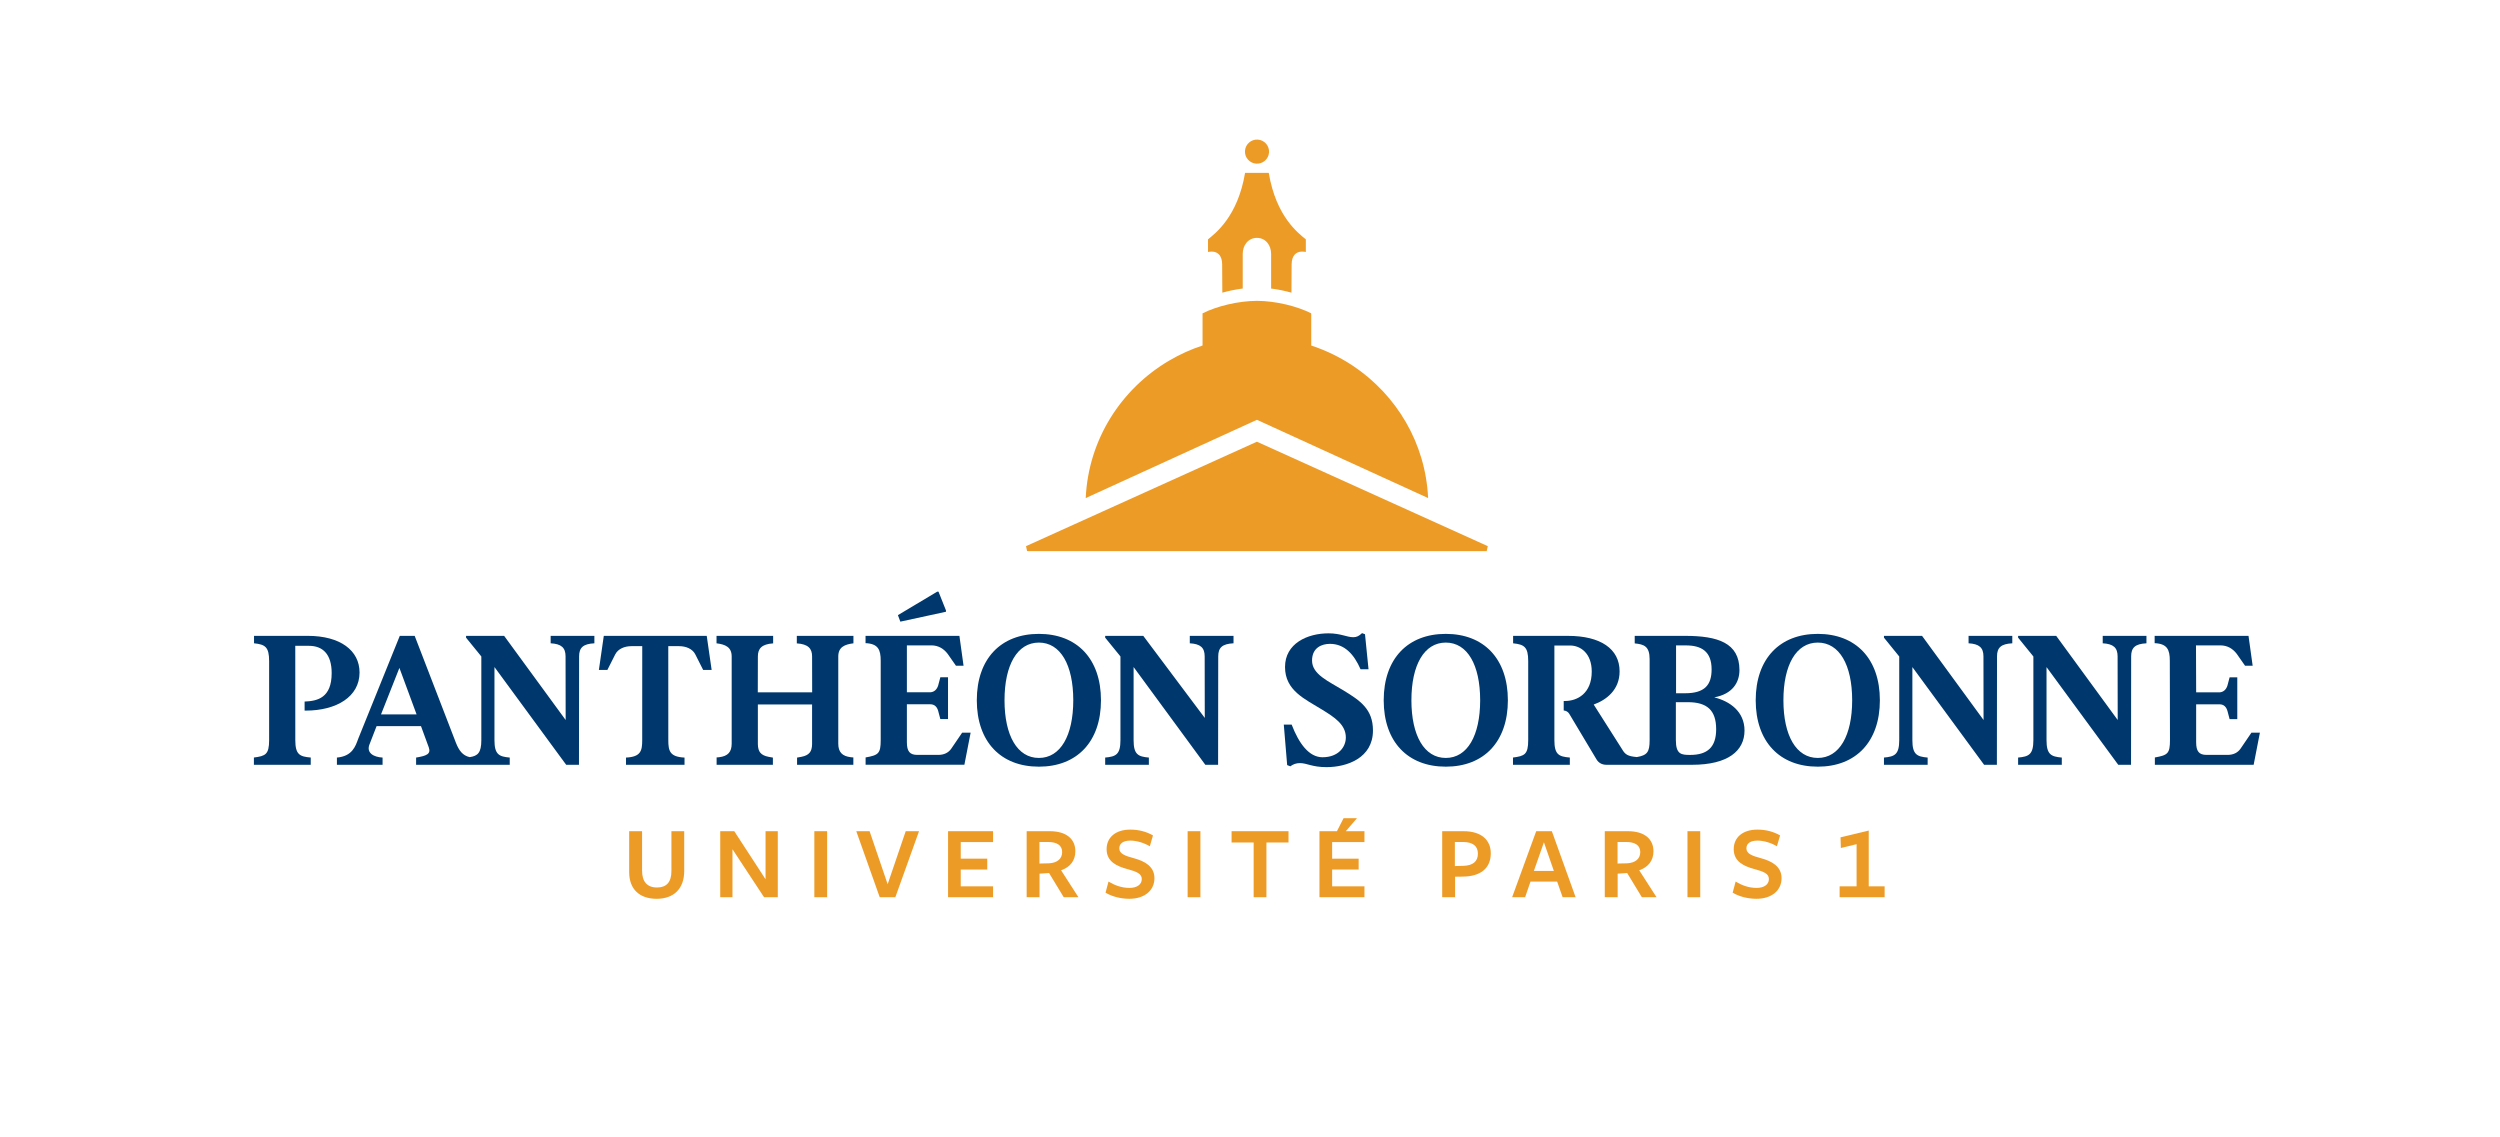
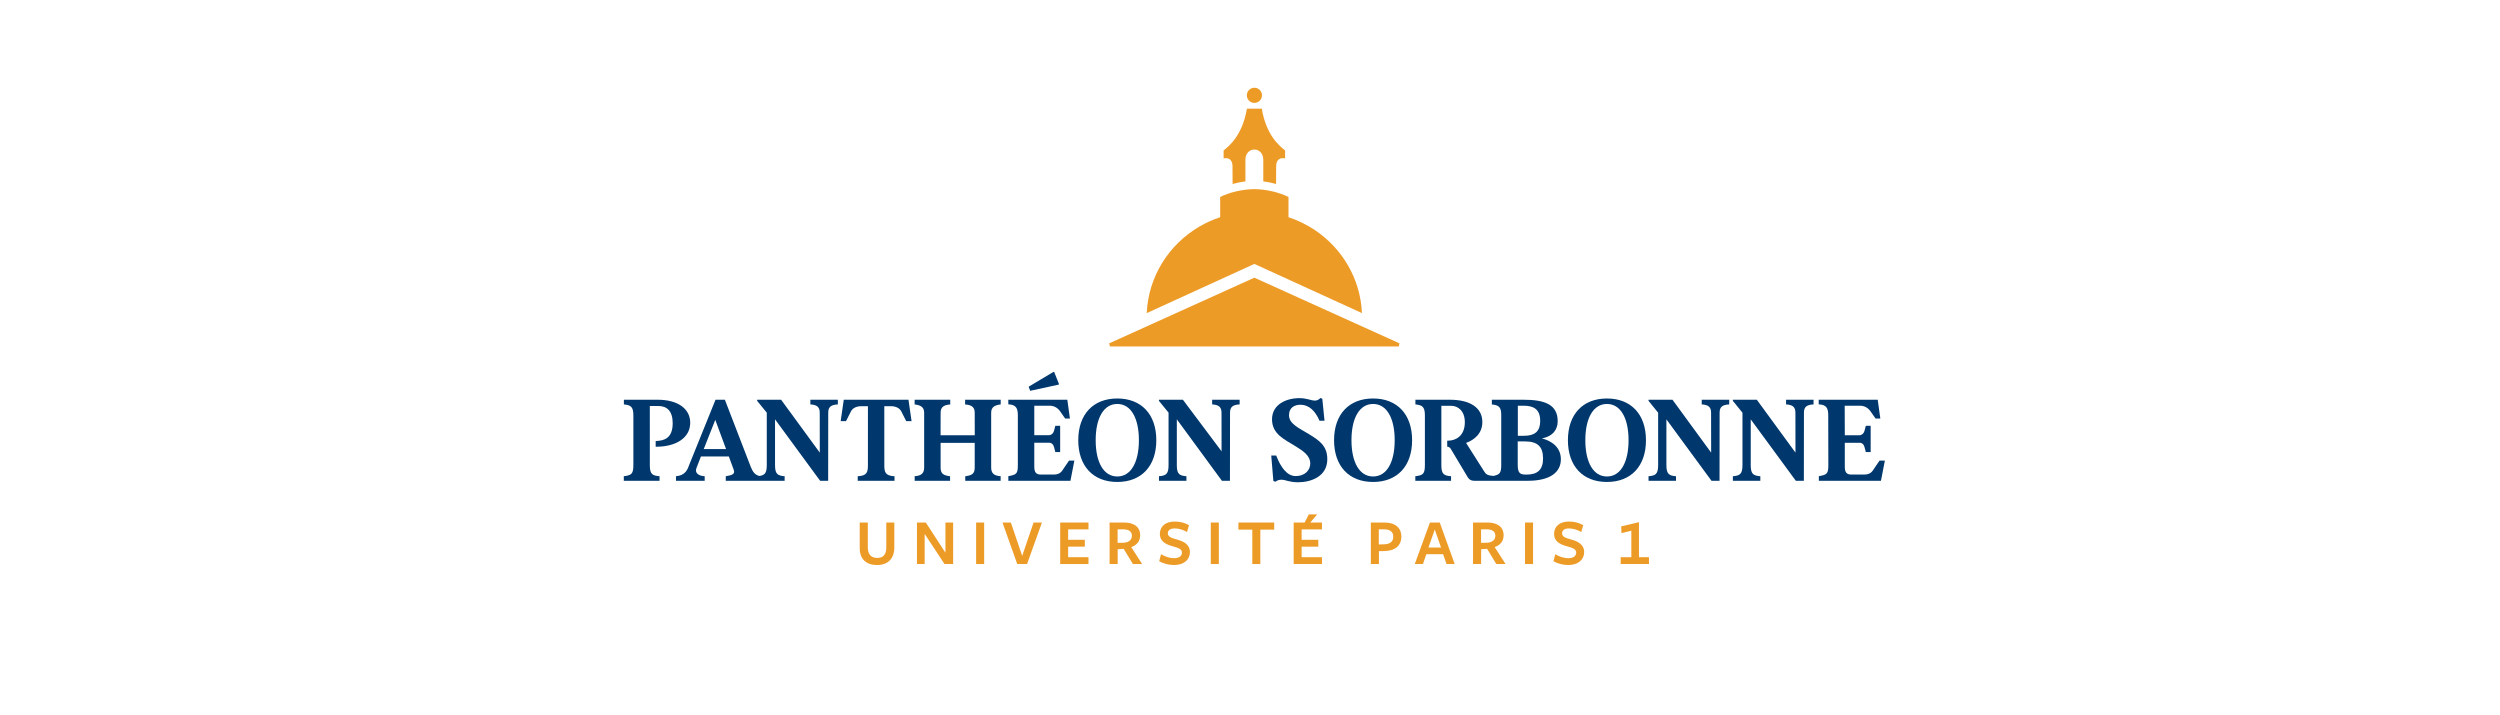
- <svg xmlns="http://www.w3.org/2000/svg" id="Calque_1" data-name="Calque 1" viewBox="0 0 2737.65 1244.23">
+ <svg xmlns="http://www.w3.org/2000/svg" width="392" height="112" data-name="Calque 1" viewBox="0 0 2737.65 1244.23">
  <defs>
    <style>
      .cls-1 {
        fill: #ed9b27;
      }

      .cls-1, .cls-2 {
        stroke-width: 0px;
      }

      .cls-2 {
        fill: #00386e;
      }
    </style>
  </defs>
  <g>
    <path class="cls-1" d="M1338.33,289.56l.19,30.94c7.13-2.01,14.73-3.59,22.34-4.54v-37.98c0-9.37,5.98-17.5,15.54-17.5s15.55,8.13,15.55,17.5v37.98c7.6.95,15.16,2.53,22.28,4.54l.19-30.94c0-9.28,4.55-14.06,11.43-14.06,2.1,0,4.11.43,4.11.43v-13.82c-7.98-6.6-32.57-24.68-40.6-72.83h-25.92c-8.08,48.16-32.67,66.24-40.6,72.83v13.82s1.96-.43,4.11-.43c6.84,0,11.39,4.78,11.39,14.06Z" />
    <circle class="cls-1" cx="1376.38" cy="166.02" r="13.2" transform="translate(1113.21 1527.17) rotate(-85.93)" />
    <polygon class="cls-1" points="1376.38 483.7 1123.55 598.08 1124.73 603.51 1628.04 603.51 1629.21 598.08 1376.38 483.7" />
    <path class="cls-1" d="M1563.86,545.41c-2.73-60.16-34.58-112.86-82.06-144.66-14.06-9.38-29.51-16.98-45.91-22.38v-35.25c-15.92-7.94-38.78-13.54-59.49-13.68-20.75.14-43.62,5.74-59.54,13.68v35.25c-12.77,4.16-24.92,9.71-36.34,16.4-52.71,30.89-88.71,86.51-91.58,150.64l187.47-85.7,187.47,85.7Z" />
  </g>
  <g>
    <path class="cls-1" d="M735.25,953.82c0,12.49-5.67,18.04-15.73,18.04-11.22,0-16.42-6.71-16.42-18.62v-43.03h-14.11v44.88c0,18.86,11.56,29.15,30.07,29.15s30.19-10.76,30.19-30.42v-43.61h-14v43.61Z" />
    <polygon class="cls-1" points="838.32 962.84 804.07 910.21 788.69 910.21 788.69 982.5 802.11 982.5 802.11 929.99 836.69 982.5 851.73 982.5 851.73 910.21 838.32 910.21 838.32 962.84" />
    <rect class="cls-1" x="891.75" y="910.21" width="14" height="72.29" />
    <polygon class="cls-1" points="972.03 968.28 952.25 910.21 937.67 910.21 963.35 982.5 980.47 982.5 1006.39 910.21 991.81 910.21 972.03 968.28" />
    <polygon class="cls-1" points="1038.19 982.5 1087.47 982.5 1087.47 970.59 1052.07 970.59 1052.07 952.2 1081.1 952.2 1081.1 940.28 1052.07 940.28 1052.07 922.12 1087.47 922.12 1087.47 910.21 1038.19 910.21 1038.19 982.5" />
    <path class="cls-1" d="M1177.58,932.18c0-13.3-9.72-21.97-28-21.97h-25.33v72.29h14.11v-25.79l10.41-.7,16.08,26.49h16.08l-18.97-29.5c9.83-3.35,15.62-10.53,15.62-20.82ZM1148.77,945.38l-10.53.23v-23.6h9.14c10.06,0,15.73,3.59,15.73,11.11s-5.67,11.8-14.34,12.26Z" />
    <path class="cls-1" d="M1242.12,939.94c-9.95-2.66-16.43-4.98-16.43-10.88,0-4.98,3.7-8.56,12.14-8.56,6.82,0,14.92,2.42,21.28,6.24l3.47-11.91c-6.94-3.93-15.04-6.36-24.87-6.36-16.08,0-25.91,8.56-25.91,21.4,0,14.23,12.03,18.86,22.44,21.75,10.64,2.89,16.08,5.09,16.08,11.1s-5.55,9.6-13.42,9.6c-8.67,0-16.31-2.89-23.02-6.94l-3.24,12.14c6.82,4.17,16.43,6.71,26.02,6.71,17,0,27.53-9.37,27.53-22.56s-11.22-18.74-22.1-21.74Z" />
    <rect class="cls-1" x="1300.53" y="910.21" width="14" height="72.29" />
    <polygon class="cls-1" points="1348.65 922.59 1372.83 922.59 1372.83 982.5 1386.83 982.5 1386.83 922.59 1411 922.59 1411 910.21 1348.65 910.21 1348.65 922.59" />
    <polygon class="cls-1" points="1485.95 896.01 1471.27 896.01 1464.03 910.21 1444.89 910.21 1444.89 982.5 1494.17 982.5 1494.17 970.59 1458.77 970.59 1458.77 952.2 1487.8 952.2 1487.8 940.28 1458.77 940.28 1458.77 922.13 1494.17 922.13 1494.17 910.21 1473.76 910.21 1485.95 896.01" />
    <path class="cls-1" d="M1602.66,910.21h-23.36v72.29h14.11v-22.44l8.21-.11c19.43-.11,30.88-8.91,30.88-25.56,0-14.11-9.83-24.18-29.85-24.18ZM1602.2,948.15l-9.03.24v-26.37h8.56c11.11,0,16.66,4.39,16.66,12.84s-5.43,13.07-16.19,13.3Z" />
    <path class="cls-1" d="M1682.24,910.21l-26.37,72.29h14.23l5.9-17.12h29.15l6.02,17.12h14.22l-26.02-72.29h-17.12ZM1679.7,953.7l10.99-31.34,10.87,31.34h-21.87Z" />
    <path class="cls-1" d="M1810.64,932.18c0-13.3-9.72-21.97-27.99-21.97h-25.33v72.29h14.11v-25.79l10.41-.7,16.08,26.49h16.08l-18.97-29.5c9.83-3.35,15.62-10.53,15.62-20.82ZM1781.84,945.38l-10.53.23v-23.6h9.14c10.06,0,15.73,3.59,15.73,11.11s-5.67,11.8-14.34,12.26Z" />
    <rect class="cls-1" x="1847.88" y="910.21" width="14" height="72.29" />
    <path class="cls-1" d="M1928.85,939.94c-9.95-2.66-16.43-4.98-16.43-10.88,0-4.98,3.7-8.56,12.14-8.56,6.82,0,14.92,2.42,21.28,6.24l3.47-11.91c-6.94-3.93-15.04-6.36-24.87-6.36-16.08,0-25.91,8.56-25.91,21.4,0,14.23,12.03,18.86,22.44,21.75,10.64,2.89,16.08,5.09,16.08,11.1s-5.55,9.6-13.42,9.6c-8.67,0-16.31-2.89-23.02-6.94l-3.24,12.14c6.82,4.17,16.43,6.71,26.02,6.71,17,0,27.53-9.37,27.53-22.56s-11.22-18.74-22.09-21.74Z" />
    <polygon class="cls-1" points="2046.37 970.59 2046.37 909.51 2015.49 916.92 2015.84 928.6 2033.07 924.43 2033.07 970.59 2014.5 970.59 2014.5 982.5 2063.78 982.5 2063.78 970.59 2046.37 970.59" />
  </g>
  <g>
    <path class="cls-2" d="M603.01,704.45c11.67.65,16.31,4.78,16.31,14.36l.11,69.65-67.36-92.14h-41.71v1.98l16.72,20.55v91.63c0,13.9-3.89,17.31-12.74,18.63-7.75-1.71-11.72-7.32-15.01-15.53l-45.22-117.25h-16.33l-45.55,112.76c-2.94,8.08-6.41,19.05-23.29,20.49v7.92h50v-7.92c-9.76-.52-17.94-5.08-14.36-14.33l7.81-20.09h48.62s8.56,23.36,8.56,23.36c2.49,7.2-2.42,9.15-13.9,11.06l-.02,7.92h54.7s47.84,0,47.84,0v-7.93c-11.68-1.03-16.72-3.25-16.72-19.08,0,0-.01-53.95,0-80.03l78.53,107.04h14.01l.14-118.68c0-9.58,4.4-13.77,16.74-14.36v-8.14h-47.89v8.14ZM417.25,782.29l20.13-50.9,18.8,50.9h-38.94Z" />
    <path class="cls-2" d="M1302.88,704.45c11.67.65,16.31,4.77,16.31,14.36l.11,67.37-67.35-89.87h-41.71v1.98l16.72,20.55v91.65c0,15.83-5.05,18.05-16.72,19.08v7.91h47.84s0-7.9,0-7.9c-11.68-1.03-16.72-3.25-16.72-19.08,0,0,0-53.97,0-80.05l78.53,107.04h14.01l.14-118.68c0-9.59,4.39-13.77,16.74-14.36v-8.14h-47.89v8.14Z" />
    <path class="cls-2" d="M323.38,810.47l-.03-103.25h14.99c15.07,0,24.86,9.1,24.86,29.88,0,27.07-15.54,30.6-29.64,31.14v9.93h1.07c33.97,0,59.1-15.25,59.1-41.73,0-24.21-21.2-40.14-56.69-40.14h-58.87v8.15c12.22,1.24,16.54,4.07,16.54,19.4v86.6c0,15.83-4.05,17.44-16.67,19.09v7.94h62.23l.03-7.94c-12.13-.99-16.92-3.25-16.92-19.09Z" />
    <path class="cls-2" d="M1471.57,756.26c-16.71-10.22-34.8-17.73-34.8-32.89,0-14.27,10.86-18.31,19.6-18.31,15.71,0,26.26,11.08,33.52,27.83h8.73l-3.86-38.36-3.25-1.21c-3.34,3.21-5.98,4.47-9.56,4.47-7.2,0-13.72-4.25-27.19-4.25-22.96,0-47.58,11.02-47.58,36.88s21.85,35.08,40.85,46.83c13.24,8.19,25.74,16.21,25.74,30.3,0,10.66-8.32,21.69-25.55,21.69-14.78,0-25.81-15.01-33.77-35.75h-8.62l3.69,44.32,3.44,1.37c3.07-2.27,6.35-3.54,10.48-3.54,7.94,0,13.15,4.43,29.19,4.43,22.55,0,50.85-10.1,50.85-40.14,0-23.36-14.02-32.71-31.91-43.65Z" />
    <path class="cls-2" d="M661.19,696.31s-5.38,37.33-5.38,37.33l9.31-.03,8.6-17.02c3.08-6.07,10.18-9.01,17.82-9.01l11.76-.02-.04,102.93c0,11.66-1.5,18.34-17.75,19.1v7.91h64.09v-7.91c-16.25-.75-17.75-7.43-17.75-19.1l-.04-102.93,11.76.02c7.65,0,14.74,2.94,17.82,9.01l8.6,17.02,9.31.03s-5.38-37.33-5.38-37.33h-112.72Z" />
    <path class="cls-2" d="M1137.65,694.13c-41.69,0-67.96,27.23-67.99,72.71.03,45.47,26.3,72.71,67.99,72.71s67.96-27.23,67.99-72.71c-.03-45.47-26.3-72.71-67.99-72.71ZM1137.65,829.99c-23.64,0-37.63-24.45-37.64-63.16.01-38.71,14-63.16,37.64-63.16s37.63,24.44,37.65,63.16c-.01,38.71-14,63.16-37.65,63.16Z" />
    <path class="cls-2" d="M1583.23,694.13c-41.69,0-67.96,27.23-67.99,72.71.03,45.47,26.3,72.71,67.99,72.71s67.96-27.23,67.99-72.71c-.03-45.47-26.3-72.71-67.99-72.71ZM1583.23,829.99c-23.64,0-37.63-24.45-37.65-63.16.01-38.71,14-63.16,37.65-63.16s37.63,24.44,37.64,63.16c-.01,38.71-14,63.16-37.64,63.16Z" />
    <path class="cls-2" d="M1990.59,694.13c-41.69,0-67.96,27.23-67.99,72.71.03,45.47,26.3,72.71,67.99,72.71s67.96-27.23,67.99-72.71c-.03-45.47-26.3-72.71-67.99-72.71ZM1990.59,829.99c-23.64,0-37.63-24.45-37.64-63.16.01-38.71,14-63.16,37.64-63.16s37.63,24.44,37.65,63.16c-.01,38.71-14,63.16-37.65,63.16Z" />
    <path class="cls-2" d="M872.56,704.54c12.57.81,16.73,5.74,16.73,14.31l.08,39.32h-59.54l.09-39.32c0-8.57,4.16-13.5,16.72-14.31v-8.23h-62v8.17c9.73,1.18,16.59,4.2,16.59,14.37v95.52c0,9.15-4.21,13.7-13.74,14.83-.83.1-1.68.15-2.76.24v8.05h61.64v-7.88c-1.71-.3-3.27-.55-4.83-.86-8.21-1.67-11.48-5.34-11.63-13.81v-43.52h59.37v43.52c-.14,8.47-3.41,12.14-11.63,13.81-1.55.32-3.12.56-4.82.86v7.88h61.64v-8.05c-1.08-.09-1.92-.14-2.76-.24-9.53-1.14-13.74-5.68-13.74-14.83v-95.52c0-10.16,6.86-13.18,16.59-14.37v-8.17h-62v8.23Z" />
    <path class="cls-2" d="M1041.73,819.8c-3.22,4.64-8.15,6.86-14.3,6.86h-22.87c-8.42.01-11.47-3.98-11.47-13.9v-41.53h25.72c4.68,0,7.43,3.02,8.6,7.45l2.31,8.74h8.42v-45.74h-8.42l-2.4,9.08c-1.29,4.06-4.15,7.06-8.51,7.34h-25.72v-51.38h27.1c7.28.12,13.08,3.47,17.45,9.15l9.18,13.14h8.33l-4.54-32.72h-102.79v8.01c13.88.6,16.6,7.27,16.6,19.2v86.96c0,14.67-2.41,16.5-16.54,18.99v8.01h108.18l6.84-35.17h-9.27l-11.89,17.48Z" />
    <polygon class="cls-2" points="1035.88 669.91 1035.91 668.49 1027.72 647.92 1026.25 647.92 983.27 673.62 985.93 680.75 1035.88 669.91" />
    <path class="cls-2" d="M2155.69,704.45c11.67.65,16.31,4.77,16.31,14.36l.11,69.64-67.35-92.14h-41.71v1.98l16.72,20.59v91.61c0,15.83-5.05,18.05-16.72,19.08v7.92h47.84v-7.91c-11.68-1.03-16.72-3.25-16.72-19.08,0,0,0-53.93,0-80l78.53,107h14.01l.14-118.68c0-9.59,4.39-13.77,16.74-14.36v-8.14h-47.89v8.14Z" />
    <path class="cls-2" d="M2302.59,704.45c11.67.65,16.31,4.77,16.31,14.36l.11,69.64-67.35-92.14h-41.71v1.98l16.72,20.59v91.61c0,15.83-5.05,18.05-16.72,19.08v7.91h47.84s0-7.9,0-7.9c-11.68-1.03-16.72-3.25-16.72-19.08,0,0,0-53.93,0-80l78.53,107h14.01l.14-118.68c0-9.59,4.39-13.77,16.74-14.36v-8.14h-47.89v8.14Z" />
    <path class="cls-2" d="M2465.45,802.32l-11.89,17.48c-3.22,4.64-8.15,6.86-14.31,6.86h-22.87c-8.42.01-11.46-3.98-11.46-13.9v-41.48h25.71c4.68,0,7.43,3.03,8.61,7.46l2.31,8.74h8.42v-45.74h-8.42l-2.4,9.08c-1.28,4.06-4.15,7.06-8.51,7.35h-25.71l-.19-51.43h27.1c7.28.12,13.08,3.47,17.45,9.15l9.18,13.14h8.33l-4.54-32.72h-102.79v8.01c13.88.6,16.6,7.27,16.6,19.2,0,0,.18,57.69.18,86.96,0,14.67-2.41,16.5-16.54,18.99v8.01h108.18l6.84-35.17h-9.27Z" />
    <path class="cls-2" d="M1877.25,763.64c19.97-3.64,27.56-16.32,27.56-29.85,0-29.87-23.83-37.48-59.5-37.48h-55.2v8.25c10.13.99,16.33,3.11,16.33,17.29v88.7c0,12.87-2.51,16.5-13.96,18.48-10.07-.87-12.84-2.83-16.13-8.46l-31.15-49.05c13.73-4.99,28.36-15.87,28.36-36.35,0-24.82-21.14-38.85-56.4-38.85h-60.22v8.15c12.22,1.24,16.54,4.07,16.54,19.4v86.6c0,15.83-4.05,17.44-16.67,19.08v7.94h62.25v-7.94c-12.13-.99-16.91-3.25-16.91-19.08v-103.6s17.21,0,17.21,0c11.35,0,23.69,8.54,23.69,28.52,0,24.16-16,32.24-29.27,32.24-.5,0-.95,0-1.43,0v10.39c2.49.2,4.76,1.45,6.06,3.61l29.71,49.7c2.12,3.66,5.72,6.17,11.01,6.17h30.89s62.81,0,62.81,0c39.7,0,57.52-15.47,57.52-37.49,0-20.86-16.02-32.06-33.09-36.36ZM1835.38,706.75h10.63c17.29,0,28.3,6.63,28.3,26.29,0,16.9-7.4,26.12-29.06,26.12h-9.87v-52.41ZM1850.81,826.69c-9.53,0-15.64-.49-15.64-16.28v-41.48h13.1c21.07,0,31.03,8.84,31.03,29.64,0,19.65-9.54,28.12-28.49,28.12Z" />
  </g>
</svg>
